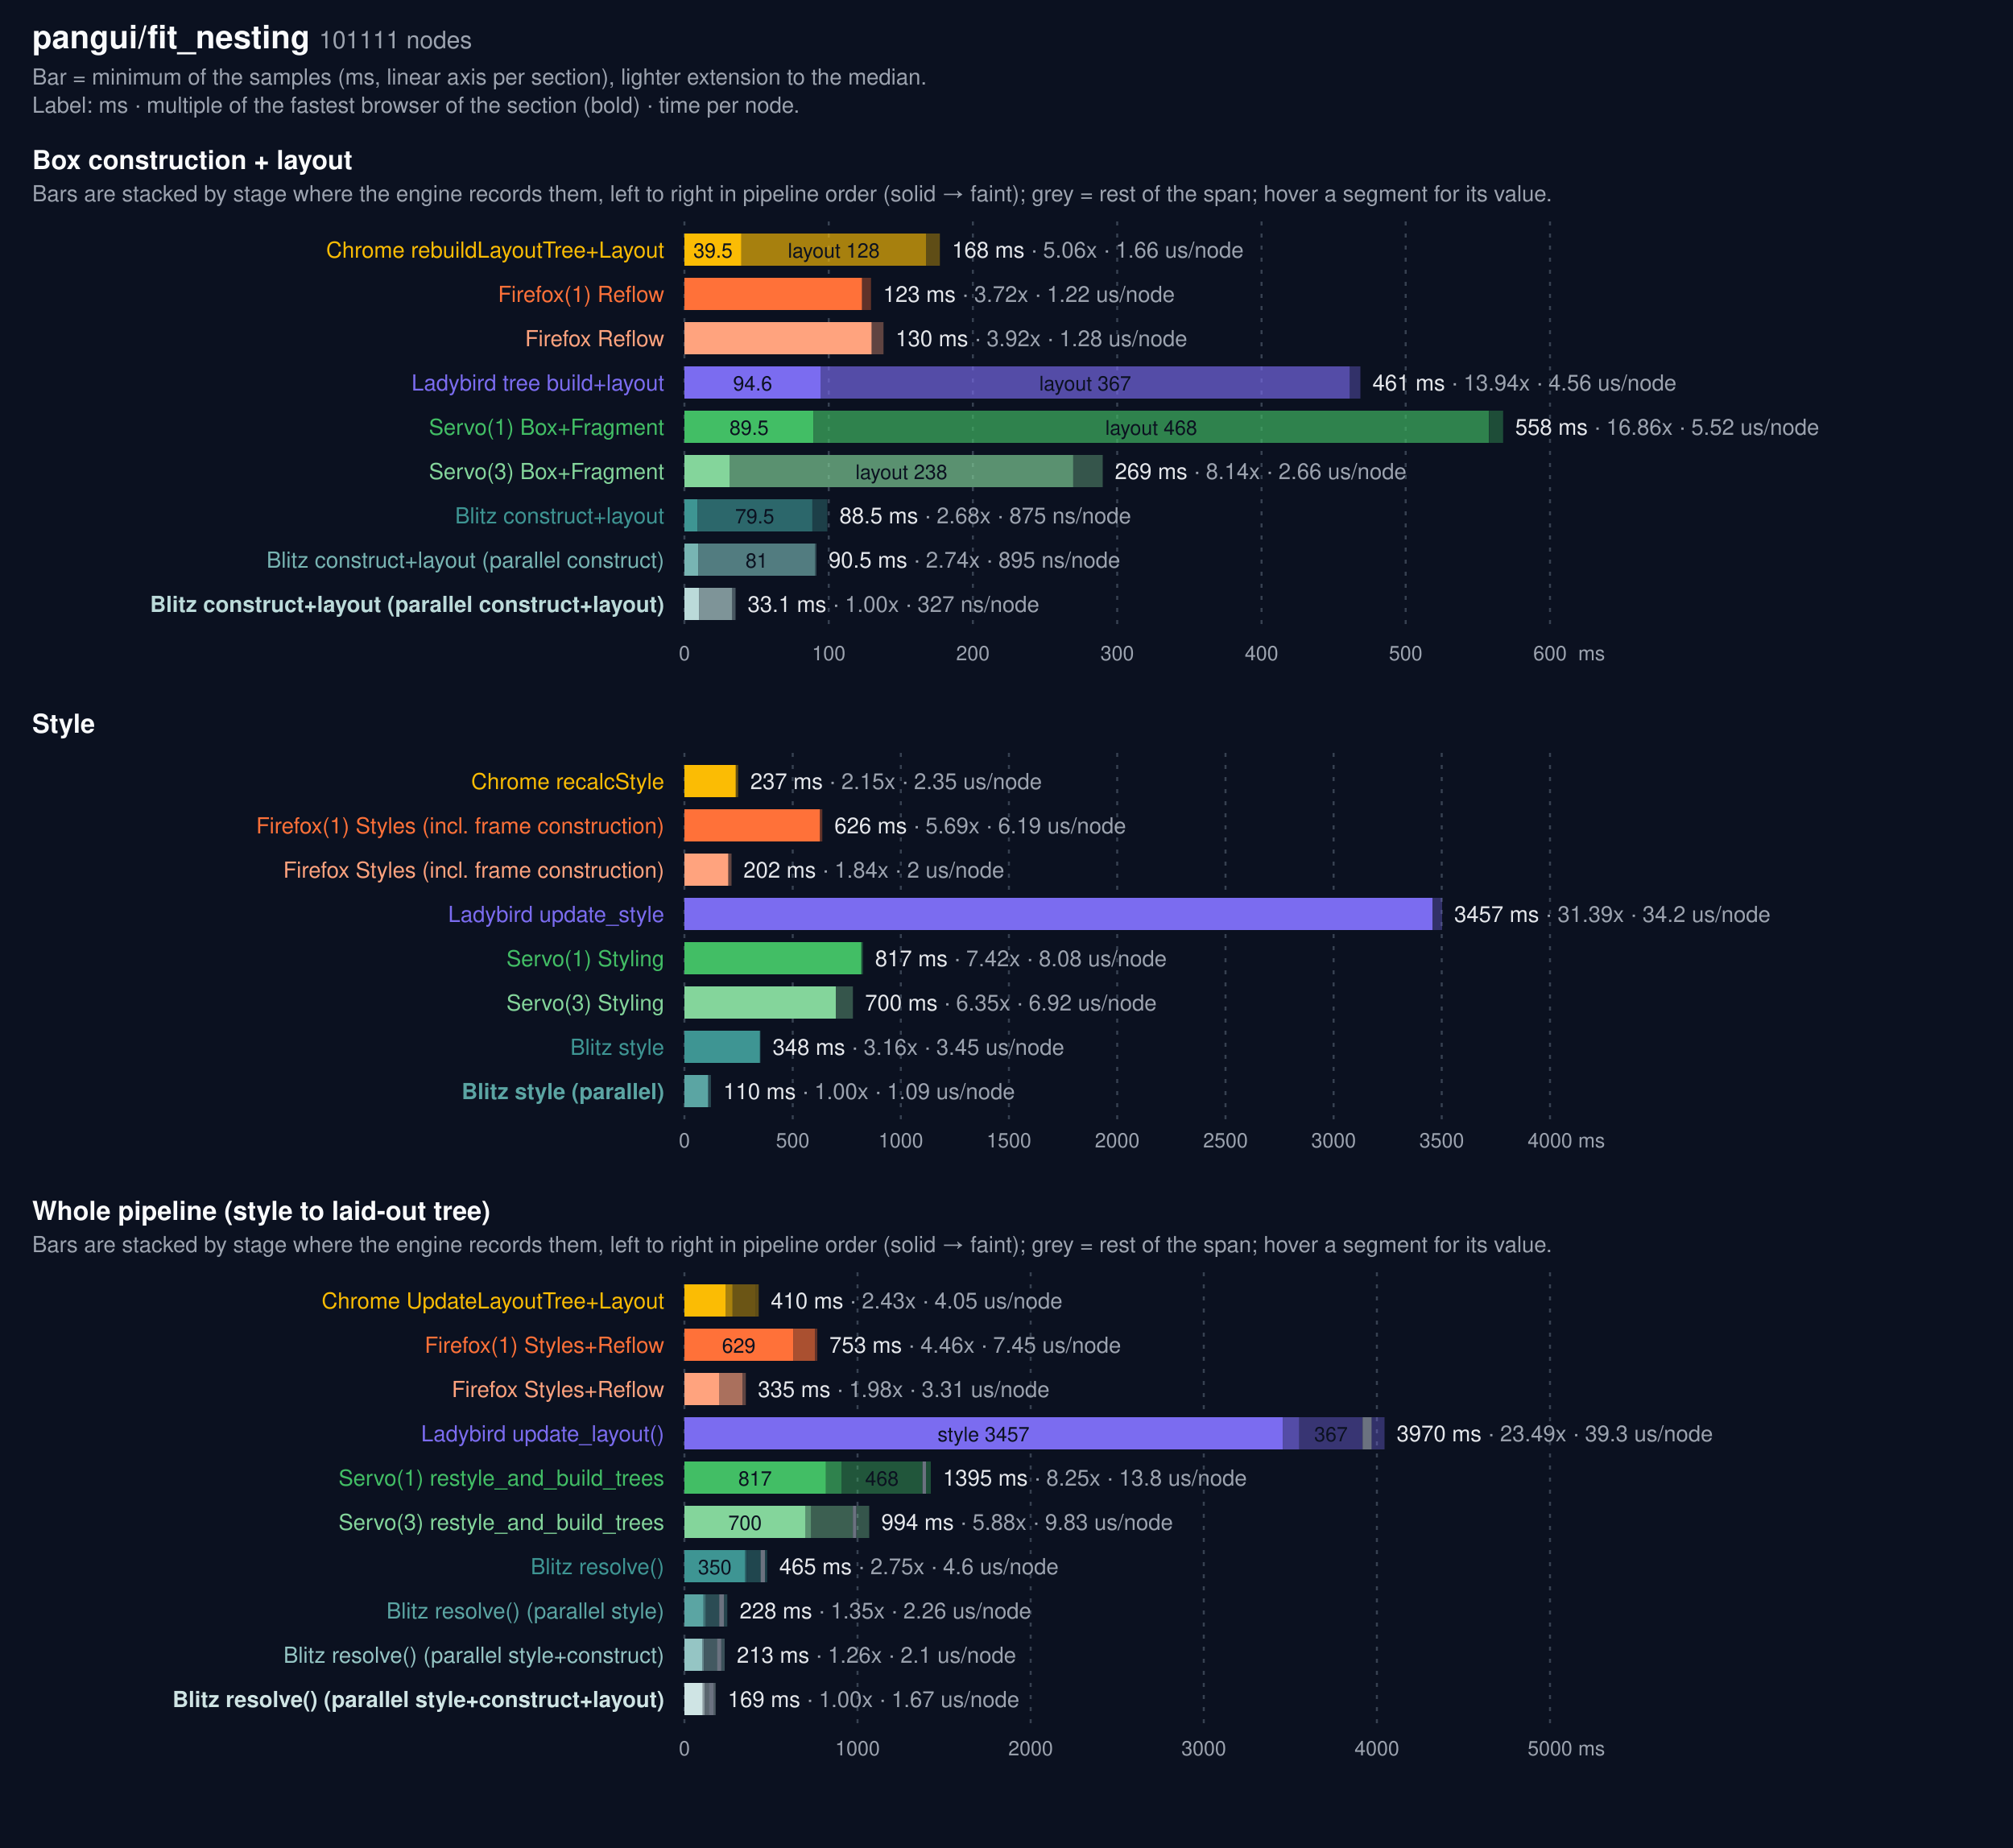
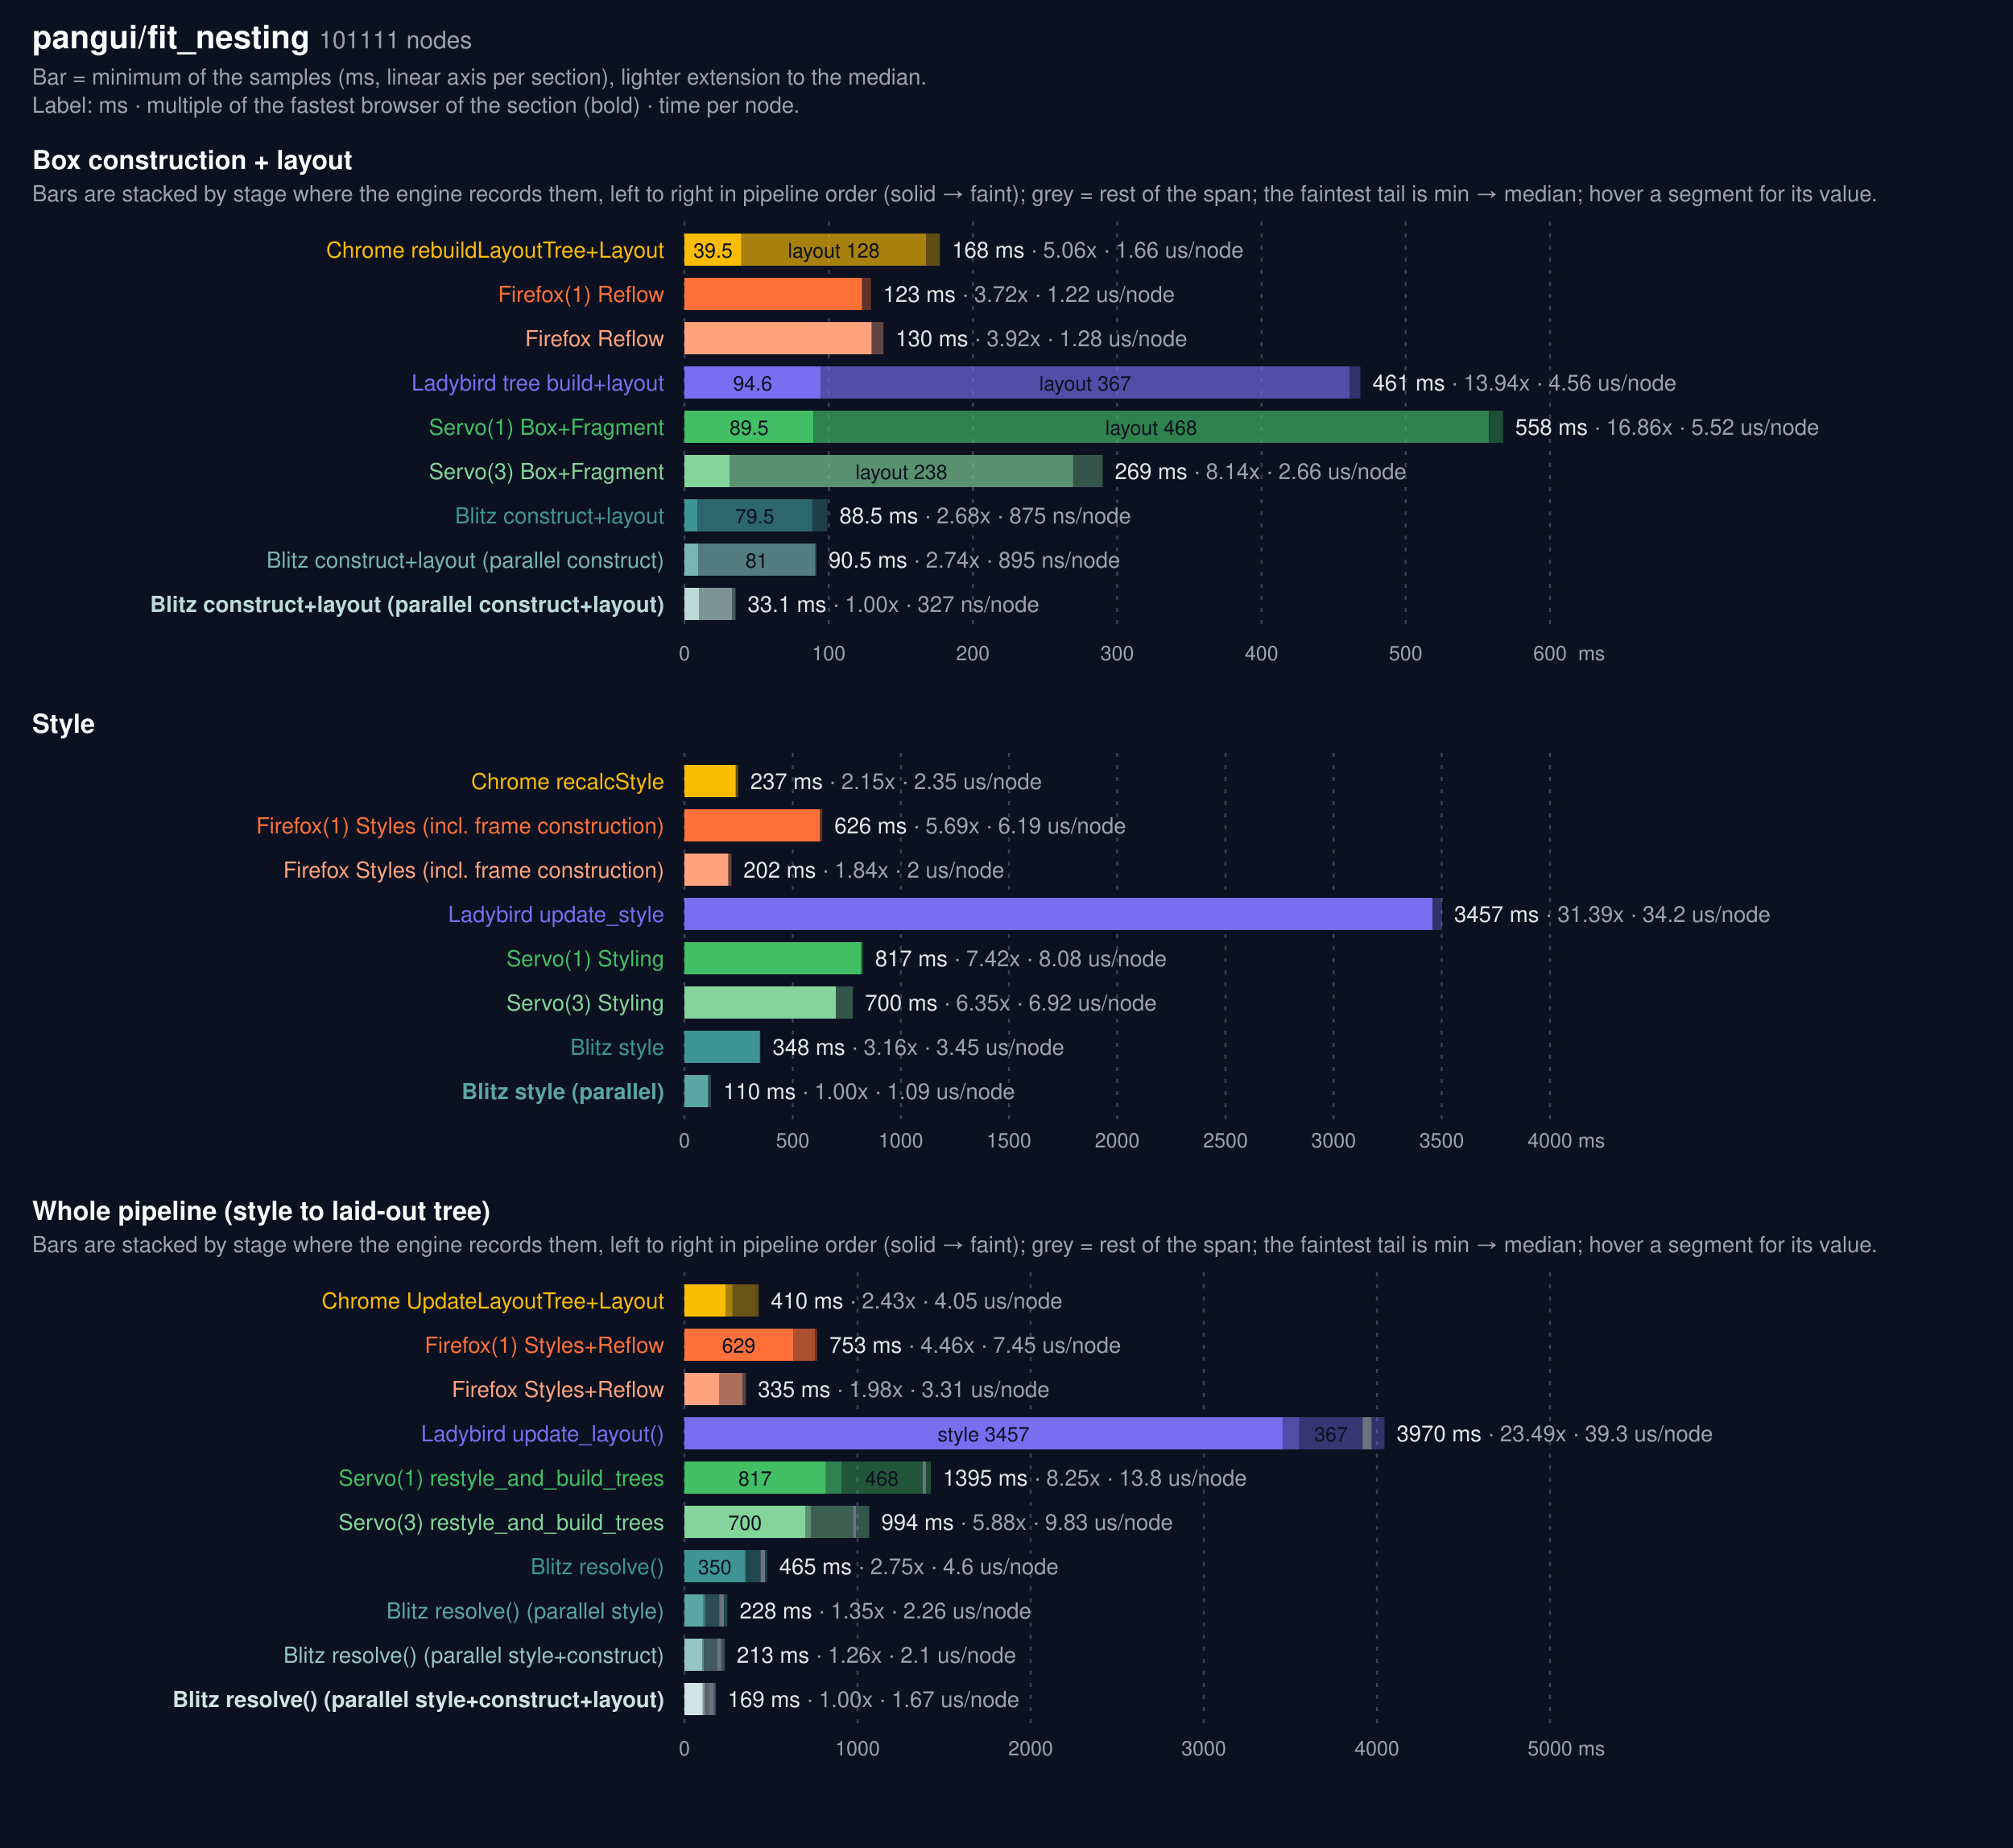
<svg xmlns="http://www.w3.org/2000/svg" width="1000" height="918" viewBox="0 0 1000 918" font-family="system-ui, -apple-system, Segoe UI, Helvetica, Arial, sans-serif">
  <rect width="1000" height="918" fill="#0b1120" />
  <text x="16" y="24" fill="#f9fafb" font-size="16" font-weight="600">pangui/fit_nesting <tspan fill="#9ca3af" font-size="12" font-weight="400">101111 nodes</tspan>
  </text>
  <text x="16" y="42" fill="#9ca3af" font-size="11">Bar = minimum of the samples (ms, linear axis per section), lighter extension to the median.</text>
  <text x="16" y="56" fill="#9ca3af" font-size="11">Label: ms · multiple of the fastest browser of the section (bold) · time per node.</text>
  <text x="16" y="84" fill="#f9fafb" font-size="13" font-weight="600">Box construction + layout</text>
-   <text x="16" y="100" fill="#9ca3af" font-size="11">Bars are stacked by stage where the engine records them, left to right in pipeline order (solid → faint); grey = rest of the span; hover a segment for its value.</text>
+   <text x="16" y="100" fill="#9ca3af" font-size="11">Bars are stacked by stage where the engine records them, left to right in pipeline order (solid → faint); grey = rest of the span; the faintest tail is min → median; hover a segment for its value.</text>
  <line x1="340.0" x2="340.0" y1="110" y2="314" stroke="#374151" stroke-dasharray="2 4" />
  <text x="340.0" y="328" fill="#9ca3af" font-size="10" text-anchor="middle">0</text>
  <line x1="411.7" x2="411.7" y1="110" y2="314" stroke="#374151" stroke-dasharray="2 4" />
  <text x="411.7" y="328" fill="#9ca3af" font-size="10" text-anchor="middle">100</text>
  <line x1="483.3" x2="483.3" y1="110" y2="314" stroke="#374151" stroke-dasharray="2 4" />
  <text x="483.3" y="328" fill="#9ca3af" font-size="10" text-anchor="middle">200</text>
  <line x1="555.0" x2="555.0" y1="110" y2="314" stroke="#374151" stroke-dasharray="2 4" />
  <text x="555.0" y="328" fill="#9ca3af" font-size="10" text-anchor="middle">300</text>
  <line x1="626.7" x2="626.7" y1="110" y2="314" stroke="#374151" stroke-dasharray="2 4" />
  <text x="626.7" y="328" fill="#9ca3af" font-size="10" text-anchor="middle">400</text>
  <line x1="698.3" x2="698.3" y1="110" y2="314" stroke="#374151" stroke-dasharray="2 4" />
  <text x="698.3" y="328" fill="#9ca3af" font-size="10" text-anchor="middle">500</text>
  <line x1="770.0" x2="770.0" y1="110" y2="314" stroke="#374151" stroke-dasharray="2 4" />
  <text x="770.0" y="328" fill="#9ca3af" font-size="10" text-anchor="middle">600</text>
  <text x="784" y="328" fill="#9ca3af" font-size="10">ms</text>
  <text x="330" y="128" fill="#FBBC04" font-size="11" text-anchor="end">Chrome rebuildLayoutTree+Layout</text>
  <rect x="340.0" y="116" width="28.3" height="16" fill="#FBBC04" opacity="1.0" />
  <text x="354.2" y="128" fill="#0b1120" font-size="10" text-anchor="middle">39.5</text>
  <rect x="368.3" y="116" width="91.7" height="16" fill="#FBBC04" opacity="0.65" />
  <text x="414.2" y="128" fill="#0b1120" font-size="10" text-anchor="middle">layout 128</text>
  <rect x="460.0" y="116" width="6.9" height="16" fill="#FBBC04" opacity="0.35" />
  <text x="472.9" y="128" fill="#e5e7eb" font-size="11">168 ms <tspan fill="#9ca3af">· 5.06x · 1.66 us/node</tspan>
  </text>
  <text x="330" y="150" fill="#FF7139" font-size="11" text-anchor="end">Firefox(1) Reflow</text>
  <rect x="340" y="138" width="88.2" height="16" fill="#FF7139" />
  <rect x="428.2" y="138" width="4.5" height="16" fill="#FF7139" opacity="0.35" />
  <text x="438.7" y="150" fill="#e5e7eb" font-size="11">123 ms <tspan fill="#9ca3af">· 3.72x · 1.22 us/node</tspan>
  </text>
  <text x="330" y="172" fill="#ffa37e" font-size="11" text-anchor="end">Firefox Reflow</text>
  <rect x="340" y="160" width="93.0" height="16" fill="#ffa37e" />
  <rect x="433.0" y="160" width="5.9" height="16" fill="#ffa37e" opacity="0.35" />
  <text x="444.9" y="172" fill="#e5e7eb" font-size="11">130 ms <tspan fill="#9ca3af">· 3.92x · 1.28 us/node</tspan>
  </text>
  <text x="330" y="194" fill="#7B6CF0" font-size="11" text-anchor="end">Ladybird tree build+layout</text>
  <rect x="340.0" y="182" width="67.8" height="16" fill="#7B6CF0" opacity="1.0" />
  <text x="373.9" y="194" fill="#0b1120" font-size="10" text-anchor="middle">94.6</text>
  <rect x="407.8" y="182" width="262.7" height="16" fill="#7B6CF0" opacity="0.65" />
  <text x="539.1" y="194" fill="#0b1120" font-size="10" text-anchor="middle">layout 367</text>
  <rect x="670.5" y="182" width="5.3" height="16" fill="#7B6CF0" opacity="0.35" />
  <text x="681.8" y="194" fill="#e5e7eb" font-size="11">461 ms <tspan fill="#9ca3af">· 13.94x · 4.56 us/node</tspan>
  </text>
  <text x="330" y="216" fill="#42BE65" font-size="11" text-anchor="end">Servo(1) Box+Fragment</text>
  <rect x="340.0" y="204" width="64.1" height="16" fill="#42BE65" opacity="1.0" />
  <text x="372.1" y="216" fill="#0b1120" font-size="10" text-anchor="middle">89.5</text>
  <rect x="404.1" y="204" width="335.5" height="16" fill="#42BE65" opacity="0.65" />
  <text x="571.9" y="216" fill="#0b1120" font-size="10" text-anchor="middle">layout 468</text>
  <rect x="739.7" y="204" width="7.0" height="16" fill="#42BE65" opacity="0.35" />
  <text x="752.7" y="216" fill="#e5e7eb" font-size="11">558 ms <tspan fill="#9ca3af">· 16.86x · 5.52 us/node</tspan>
  </text>
  <text x="330" y="238" fill="#84d59b" font-size="11" text-anchor="end">Servo(3) Box+Fragment</text>
  <rect x="340.0" y="226" width="22.6" height="16" fill="#84d59b" opacity="1.0" />
  <rect x="362.6" y="226" width="170.5" height="16" fill="#84d59b" opacity="0.65" />
  <text x="447.8" y="238" fill="#0b1120" font-size="10" text-anchor="middle">layout 238</text>
  <rect x="533.0" y="226" width="14.8" height="16" fill="#84d59b" opacity="0.35" />
  <text x="553.8" y="238" fill="#e5e7eb" font-size="11">269 ms <tspan fill="#9ca3af">· 8.14x · 2.66 us/node</tspan>
  </text>
  <text x="330" y="260" fill="#3E9593" font-size="11" text-anchor="end">Blitz construct+layout</text>
  <rect x="340.0" y="248" width="6.5" height="16" fill="#3E9593" opacity="1.0" />
  <rect x="346.5" y="248" width="57.0" height="16" fill="#3E9593" opacity="0.65" />
  <text x="374.9" y="260" fill="#0b1120" font-size="10" text-anchor="middle">79.5</text>
  <rect x="403.4" y="248" width="7.6" height="16" fill="#3E9593" opacity="0.35" />
  <text x="417.0" y="260" fill="#e5e7eb" font-size="11">88.5 ms <tspan fill="#9ca3af">· 2.68x · 875 ns/node</tspan>
  </text>
  <text x="330" y="282" fill="#78b5b3" font-size="11" text-anchor="end">Blitz construct+layout (parallel construct)</text>
  <rect x="340.0" y="270" width="6.9" height="16" fill="#78b5b3" opacity="1.0" />
  <rect x="346.9" y="270" width="58.0" height="16" fill="#78b5b3" opacity="0.65" />
  <text x="375.9" y="282" fill="#0b1120" font-size="10" text-anchor="middle">81</text>
  <rect x="404.9" y="270" width="0.7" height="16" fill="#78b5b3" opacity="0.35" />
  <text x="411.6" y="282" fill="#e5e7eb" font-size="11">90.5 ms <tspan fill="#9ca3af">· 2.74x · 895 ns/node</tspan>
  </text>
  <text x="330" y="304" fill="#bbdad9" font-size="11" text-anchor="end" font-weight="700">Blitz construct+layout (parallel construct+layout)</text>
  <rect x="340.0" y="292" width="7.3" height="16" fill="#bbdad9" opacity="1.0" />
  <rect x="347.3" y="292" width="16.4" height="16" fill="#bbdad9" opacity="0.65" />
  <rect x="363.7" y="292" width="1.7" height="16" fill="#bbdad9" opacity="0.35" />
  <text x="371.4" y="304" fill="#e5e7eb" font-size="11">33.1 ms <tspan fill="#9ca3af">· 1.00x · 327 ns/node</tspan>
  </text>
  <text x="16" y="364" fill="#f9fafb" font-size="13" font-weight="600">Style</text>
  <line x1="340.0" x2="340.0" y1="374" y2="556" stroke="#374151" stroke-dasharray="2 4" />
  <text x="340.0" y="570" fill="#9ca3af" font-size="10" text-anchor="middle">0</text>
  <line x1="393.8" x2="393.8" y1="374" y2="556" stroke="#374151" stroke-dasharray="2 4" />
  <text x="393.8" y="570" fill="#9ca3af" font-size="10" text-anchor="middle">500</text>
  <line x1="447.5" x2="447.5" y1="374" y2="556" stroke="#374151" stroke-dasharray="2 4" />
  <text x="447.5" y="570" fill="#9ca3af" font-size="10" text-anchor="middle">1000</text>
  <line x1="501.2" x2="501.2" y1="374" y2="556" stroke="#374151" stroke-dasharray="2 4" />
  <text x="501.2" y="570" fill="#9ca3af" font-size="10" text-anchor="middle">1500</text>
  <line x1="555.0" x2="555.0" y1="374" y2="556" stroke="#374151" stroke-dasharray="2 4" />
  <text x="555.0" y="570" fill="#9ca3af" font-size="10" text-anchor="middle">2000</text>
  <line x1="608.8" x2="608.8" y1="374" y2="556" stroke="#374151" stroke-dasharray="2 4" />
  <text x="608.8" y="570" fill="#9ca3af" font-size="10" text-anchor="middle">2500</text>
  <line x1="662.5" x2="662.5" y1="374" y2="556" stroke="#374151" stroke-dasharray="2 4" />
  <text x="662.5" y="570" fill="#9ca3af" font-size="10" text-anchor="middle">3000</text>
  <line x1="716.2" x2="716.2" y1="374" y2="556" stroke="#374151" stroke-dasharray="2 4" />
  <text x="716.2" y="570" fill="#9ca3af" font-size="10" text-anchor="middle">3500</text>
  <line x1="770.0" x2="770.0" y1="374" y2="556" stroke="#374151" stroke-dasharray="2 4" />
  <text x="770.0" y="570" fill="#9ca3af" font-size="10" text-anchor="middle">4000</text>
  <text x="784" y="570" fill="#9ca3af" font-size="10">ms</text>
  <text x="330" y="392" fill="#FBBC04" font-size="11" text-anchor="end">Chrome recalcStyle</text>
  <rect x="340" y="380" width="25.5" height="16" fill="#FBBC04" />
  <rect x="365.5" y="380" width="1.2" height="16" fill="#FBBC04" opacity="0.35" />
  <text x="372.7" y="392" fill="#e5e7eb" font-size="11">237 ms <tspan fill="#9ca3af">· 2.15x · 2.35 us/node</tspan>
  </text>
  <text x="330" y="414" fill="#FF7139" font-size="11" text-anchor="end">Firefox(1) Styles (incl. frame construction)</text>
  <rect x="340" y="402" width="67.3" height="16" fill="#FF7139" />
  <rect x="407.3" y="402" width="1.2" height="16" fill="#FF7139" opacity="0.35" />
  <text x="414.5" y="414" fill="#e5e7eb" font-size="11">626 ms <tspan fill="#9ca3af">· 5.69x · 6.19 us/node</tspan>
  </text>
  <text x="330" y="436" fill="#ffa37e" font-size="11" text-anchor="end">Firefox Styles (incl. frame construction)</text>
  <rect x="340" y="424" width="21.8" height="16" fill="#ffa37e" />
  <rect x="361.8" y="424" width="1.6" height="16" fill="#ffa37e" opacity="0.35" />
  <text x="369.3" y="436" fill="#e5e7eb" font-size="11">202 ms <tspan fill="#9ca3af">· 1.84x · 2 us/node</tspan>
  </text>
  <text x="330" y="458" fill="#7B6CF0" font-size="11" text-anchor="end">Ladybird update_style</text>
  <rect x="340" y="446" width="371.6" height="16" fill="#7B6CF0" />
  <rect x="711.6" y="446" width="4.8" height="16" fill="#7B6CF0" opacity="0.35" />
  <text x="722.4" y="458" fill="#e5e7eb" font-size="11">3457 ms <tspan fill="#9ca3af">· 31.39x · 34.2 us/node</tspan>
  </text>
  <text x="330" y="480" fill="#42BE65" font-size="11" text-anchor="end">Servo(1) Styling</text>
  <rect x="340" y="468" width="87.9" height="16" fill="#42BE65" />
  <rect x="427.9" y="468" width="0.8" height="16" fill="#42BE65" opacity="0.35" />
  <text x="434.7" y="480" fill="#e5e7eb" font-size="11">817 ms <tspan fill="#9ca3af">· 7.42x · 8.08 us/node</tspan>
  </text>
  <text x="330" y="502" fill="#84d59b" font-size="11" text-anchor="end">Servo(3) Styling</text>
  <rect x="340" y="490" width="75.2" height="16" fill="#84d59b" />
  <rect x="415.2" y="490" width="8.5" height="16" fill="#84d59b" opacity="0.35" />
  <text x="429.7" y="502" fill="#e5e7eb" font-size="11">700 ms <tspan fill="#9ca3af">· 6.35x · 6.92 us/node</tspan>
  </text>
  <text x="330" y="524" fill="#3E9593" font-size="11" text-anchor="end">Blitz style</text>
  <rect x="340" y="512" width="37.5" height="16" fill="#3E9593" />
  <rect x="377.5" y="512" width="0.3" height="16" fill="#3E9593" opacity="0.35" />
  <text x="383.8" y="524" fill="#e5e7eb" font-size="11">348 ms <tspan fill="#9ca3af">· 3.16x · 3.45 us/node</tspan>
  </text>
  <text x="330" y="546" fill="#5ba5a3" font-size="11" text-anchor="end" font-weight="700">Blitz style (parallel)</text>
  <rect x="340" y="534" width="11.8" height="16" fill="#5ba5a3" />
  <rect x="351.8" y="534" width="1.4" height="16" fill="#5ba5a3" opacity="0.35" />
  <text x="359.3" y="546" fill="#e5e7eb" font-size="11">110 ms <tspan fill="#9ca3af">· 1.00x · 1.09 us/node</tspan>
  </text>
  <text x="16" y="606" fill="#f9fafb" font-size="13" font-weight="600">Whole pipeline (style to laid-out tree)</text>
-   <text x="16" y="622" fill="#9ca3af" font-size="11">Bars are stacked by stage where the engine records them, left to right in pipeline order (solid → faint); grey = rest of the span; hover a segment for its value.</text>
+   <text x="16" y="622" fill="#9ca3af" font-size="11">Bars are stacked by stage where the engine records them, left to right in pipeline order (solid → faint); grey = rest of the span; the faintest tail is min → median; hover a segment for its value.</text>
  <line x1="340.0" x2="340.0" y1="632" y2="858" stroke="#374151" stroke-dasharray="2 4" />
  <text x="340.0" y="872" fill="#9ca3af" font-size="10" text-anchor="middle">0</text>
  <line x1="426.0" x2="426.0" y1="632" y2="858" stroke="#374151" stroke-dasharray="2 4" />
  <text x="426.0" y="872" fill="#9ca3af" font-size="10" text-anchor="middle">1000</text>
  <line x1="512.0" x2="512.0" y1="632" y2="858" stroke="#374151" stroke-dasharray="2 4" />
  <text x="512.0" y="872" fill="#9ca3af" font-size="10" text-anchor="middle">2000</text>
  <line x1="598.0" x2="598.0" y1="632" y2="858" stroke="#374151" stroke-dasharray="2 4" />
  <text x="598.0" y="872" fill="#9ca3af" font-size="10" text-anchor="middle">3000</text>
  <line x1="684.0" x2="684.0" y1="632" y2="858" stroke="#374151" stroke-dasharray="2 4" />
  <text x="684.0" y="872" fill="#9ca3af" font-size="10" text-anchor="middle">4000</text>
  <line x1="770.0" x2="770.0" y1="632" y2="858" stroke="#374151" stroke-dasharray="2 4" />
  <text x="770.0" y="872" fill="#9ca3af" font-size="10" text-anchor="middle">5000</text>
  <text x="784" y="872" fill="#9ca3af" font-size="10">ms</text>
  <text x="330" y="650" fill="#FBBC04" font-size="11" text-anchor="end">Chrome UpdateLayoutTree+Layout</text>
  <rect x="340.0" y="638" width="20.4" height="16" fill="#FBBC04" opacity="1.0" />
  <rect x="360.4" y="638" width="3.5" height="16" fill="#FBBC04" opacity="0.65" />
  <rect x="363.9" y="638" width="11.4" height="16" fill="#FBBC04" opacity="0.4" />
  <rect x="375.3" y="638" width="0.0" height="16" fill="#6b7280" opacity="1.0" />
  <rect x="375.3" y="638" width="1.6" height="16" fill="#FBBC04" opacity="0.35" />
  <text x="382.9" y="650" fill="#e5e7eb" font-size="11">410 ms <tspan fill="#9ca3af">· 2.43x · 4.05 us/node</tspan>
  </text>
  <text x="330" y="672" fill="#FF7139" font-size="11" text-anchor="end">Firefox(1) Styles+Reflow</text>
  <rect x="340.0" y="660" width="54.1" height="16" fill="#FF7139" opacity="1.0" />
  <text x="367.0" y="672" fill="#0b1120" font-size="10" text-anchor="middle">629</text>
  <rect x="394.1" y="660" width="10.7" height="16" fill="#FF7139" opacity="0.65" />
  <rect x="404.8" y="660" width="1.2" height="16" fill="#FF7139" opacity="0.35" />
  <text x="412.0" y="672" fill="#e5e7eb" font-size="11">753 ms <tspan fill="#9ca3af">· 4.46x · 7.45 us/node</tspan>
  </text>
  <text x="330" y="694" fill="#ffa37e" font-size="11" text-anchor="end">Firefox Styles+Reflow</text>
  <rect x="340.0" y="682" width="17.4" height="16" fill="#ffa37e" opacity="1.0" />
  <rect x="357.4" y="682" width="11.4" height="16" fill="#ffa37e" opacity="0.65" />
  <rect x="368.8" y="682" width="1.7" height="16" fill="#ffa37e" opacity="0.35" />
  <text x="376.5" y="694" fill="#e5e7eb" font-size="11">335 ms <tspan fill="#9ca3af">· 1.98x · 3.31 us/node</tspan>
  </text>
  <text x="330" y="716" fill="#7B6CF0" font-size="11" text-anchor="end">Ladybird update_layout()</text>
  <rect x="340.0" y="704" width="297.3" height="16" fill="#7B6CF0" opacity="1.0" />
  <text x="488.6" y="716" fill="#0b1120" font-size="10" text-anchor="middle">style 3457</text>
  <rect x="637.3" y="704" width="8.1" height="16" fill="#7B6CF0" opacity="0.65" />
  <rect x="645.4" y="704" width="31.5" height="16" fill="#7B6CF0" opacity="0.4" />
  <text x="661.2" y="716" fill="#0b1120" font-size="10" text-anchor="middle">367</text>
  <rect x="676.9" y="704" width="4.5" height="16" fill="#6b7280" opacity="1.0" />
  <rect x="681.4" y="704" width="6.4" height="16" fill="#7B6CF0" opacity="0.35" />
  <text x="693.8" y="716" fill="#e5e7eb" font-size="11">3970 ms <tspan fill="#9ca3af">· 23.49x · 39.3 us/node</tspan>
  </text>
  <text x="330" y="738" fill="#42BE65" font-size="11" text-anchor="end">Servo(1) restyle_and_build_trees</text>
  <rect x="340.0" y="726" width="70.3" height="16" fill="#42BE65" opacity="1.0" />
  <text x="375.1" y="738" fill="#0b1120" font-size="10" text-anchor="middle">817</text>
  <rect x="410.3" y="726" width="7.7" height="16" fill="#42BE65" opacity="0.65" />
  <rect x="418.0" y="726" width="40.3" height="16" fill="#42BE65" opacity="0.4" />
  <text x="438.1" y="738" fill="#0b1120" font-size="10" text-anchor="middle">468</text>
  <rect x="458.3" y="726" width="1.7" height="16" fill="#6b7280" opacity="1.0" />
  <rect x="460.0" y="726" width="2.4" height="16" fill="#42BE65" opacity="0.35" />
  <text x="468.4" y="738" fill="#e5e7eb" font-size="11">1395 ms <tspan fill="#9ca3af">· 8.25x · 13.8 us/node</tspan>
  </text>
  <text x="330" y="760" fill="#84d59b" font-size="11" text-anchor="end">Servo(3) restyle_and_build_trees</text>
  <rect x="340.0" y="748" width="60.2" height="16" fill="#84d59b" opacity="1.0" />
  <text x="370.1" y="760" fill="#0b1120" font-size="10" text-anchor="middle">700</text>
  <rect x="400.2" y="748" width="2.7" height="16" fill="#84d59b" opacity="0.65" />
  <rect x="402.9" y="748" width="20.9" height="16" fill="#84d59b" opacity="0.4" />
  <rect x="423.7" y="748" width="1.7" height="16" fill="#6b7280" opacity="1.0" />
  <rect x="425.5" y="748" width="6.3" height="16" fill="#84d59b" opacity="0.35" />
  <text x="437.8" y="760" fill="#e5e7eb" font-size="11">994 ms <tspan fill="#9ca3af">· 5.88x · 9.83 us/node</tspan>
  </text>
  <text x="330" y="782" fill="#3E9593" font-size="11" text-anchor="end">Blitz resolve()</text>
  <rect x="340.0" y="770" width="30.1" height="16" fill="#3E9593" opacity="1.0" />
  <text x="355.1" y="782" fill="#0b1120" font-size="10" text-anchor="middle">350</text>
  <rect x="370.1" y="770" width="0.8" height="16" fill="#3E9593" opacity="0.65" />
  <rect x="371.0" y="770" width="7.0" height="16" fill="#3E9593" opacity="0.4" />
  <rect x="377.9" y="770" width="2.1" height="16" fill="#6b7280" opacity="1.0" />
  <rect x="380.0" y="770" width="1.1" height="16" fill="#3E9593" opacity="0.35" />
  <text x="387.1" y="782" fill="#e5e7eb" font-size="11">465 ms <tspan fill="#9ca3af">· 2.75x · 4.6 us/node</tspan>
  </text>
  <text x="330" y="804" fill="#5ba5a3" font-size="11" text-anchor="end">Blitz resolve() (parallel style)</text>
  <rect x="340.0" y="792" width="9.5" height="16" fill="#5ba5a3" opacity="1.0" />
  <rect x="349.5" y="792" width="1.1" height="16" fill="#5ba5a3" opacity="0.65" />
  <rect x="350.6" y="792" width="6.8" height="16" fill="#5ba5a3" opacity="0.4" />
  <rect x="357.3" y="792" width="2.3" height="16" fill="#6b7280" opacity="1.0" />
  <rect x="359.6" y="792" width="1.7" height="16" fill="#5ba5a3" opacity="0.35" />
  <text x="367.4" y="804" fill="#e5e7eb" font-size="11">228 ms <tspan fill="#9ca3af">· 1.35x · 2.26 us/node</tspan>
  </text>
  <text x="330" y="826" fill="#95c5c4" font-size="11" text-anchor="end">Blitz resolve() (parallel style+construct)</text>
  <rect x="340.0" y="814" width="8.8" height="16" fill="#95c5c4" opacity="1.0" />
  <rect x="348.8" y="814" width="1.0" height="16" fill="#95c5c4" opacity="0.65" />
  <rect x="349.9" y="814" width="6.5" height="16" fill="#95c5c4" opacity="0.4" />
  <rect x="356.3" y="814" width="2.0" height="16" fill="#6b7280" opacity="1.0" />
  <rect x="358.3" y="814" width="1.7" height="16" fill="#95c5c4" opacity="0.35" />
  <text x="366.0" y="826" fill="#e5e7eb" font-size="11">213 ms <tspan fill="#9ca3af">· 1.26x · 2.1 us/node</tspan>
  </text>
  <text x="330" y="848" fill="#cfe4e4" font-size="11" text-anchor="end" font-weight="700">Blitz resolve() (parallel style+construct+layout)</text>
  <rect x="340.0" y="836" width="9.1" height="16" fill="#cfe4e4" opacity="1.0" />
  <rect x="349.1" y="836" width="1.0" height="16" fill="#cfe4e4" opacity="0.65" />
  <rect x="350.1" y="836" width="2.3" height="16" fill="#cfe4e4" opacity="0.4" />
  <rect x="352.3" y="836" width="2.2" height="16" fill="#6b7280" opacity="1.0" />
  <rect x="354.5" y="836" width="1.0" height="16" fill="#cfe4e4" opacity="0.35" />
  <text x="361.5" y="848" fill="#e5e7eb" font-size="11">169 ms <tspan fill="#9ca3af">· 1.00x · 1.67 us/node</tspan>
  </text>
</svg>
